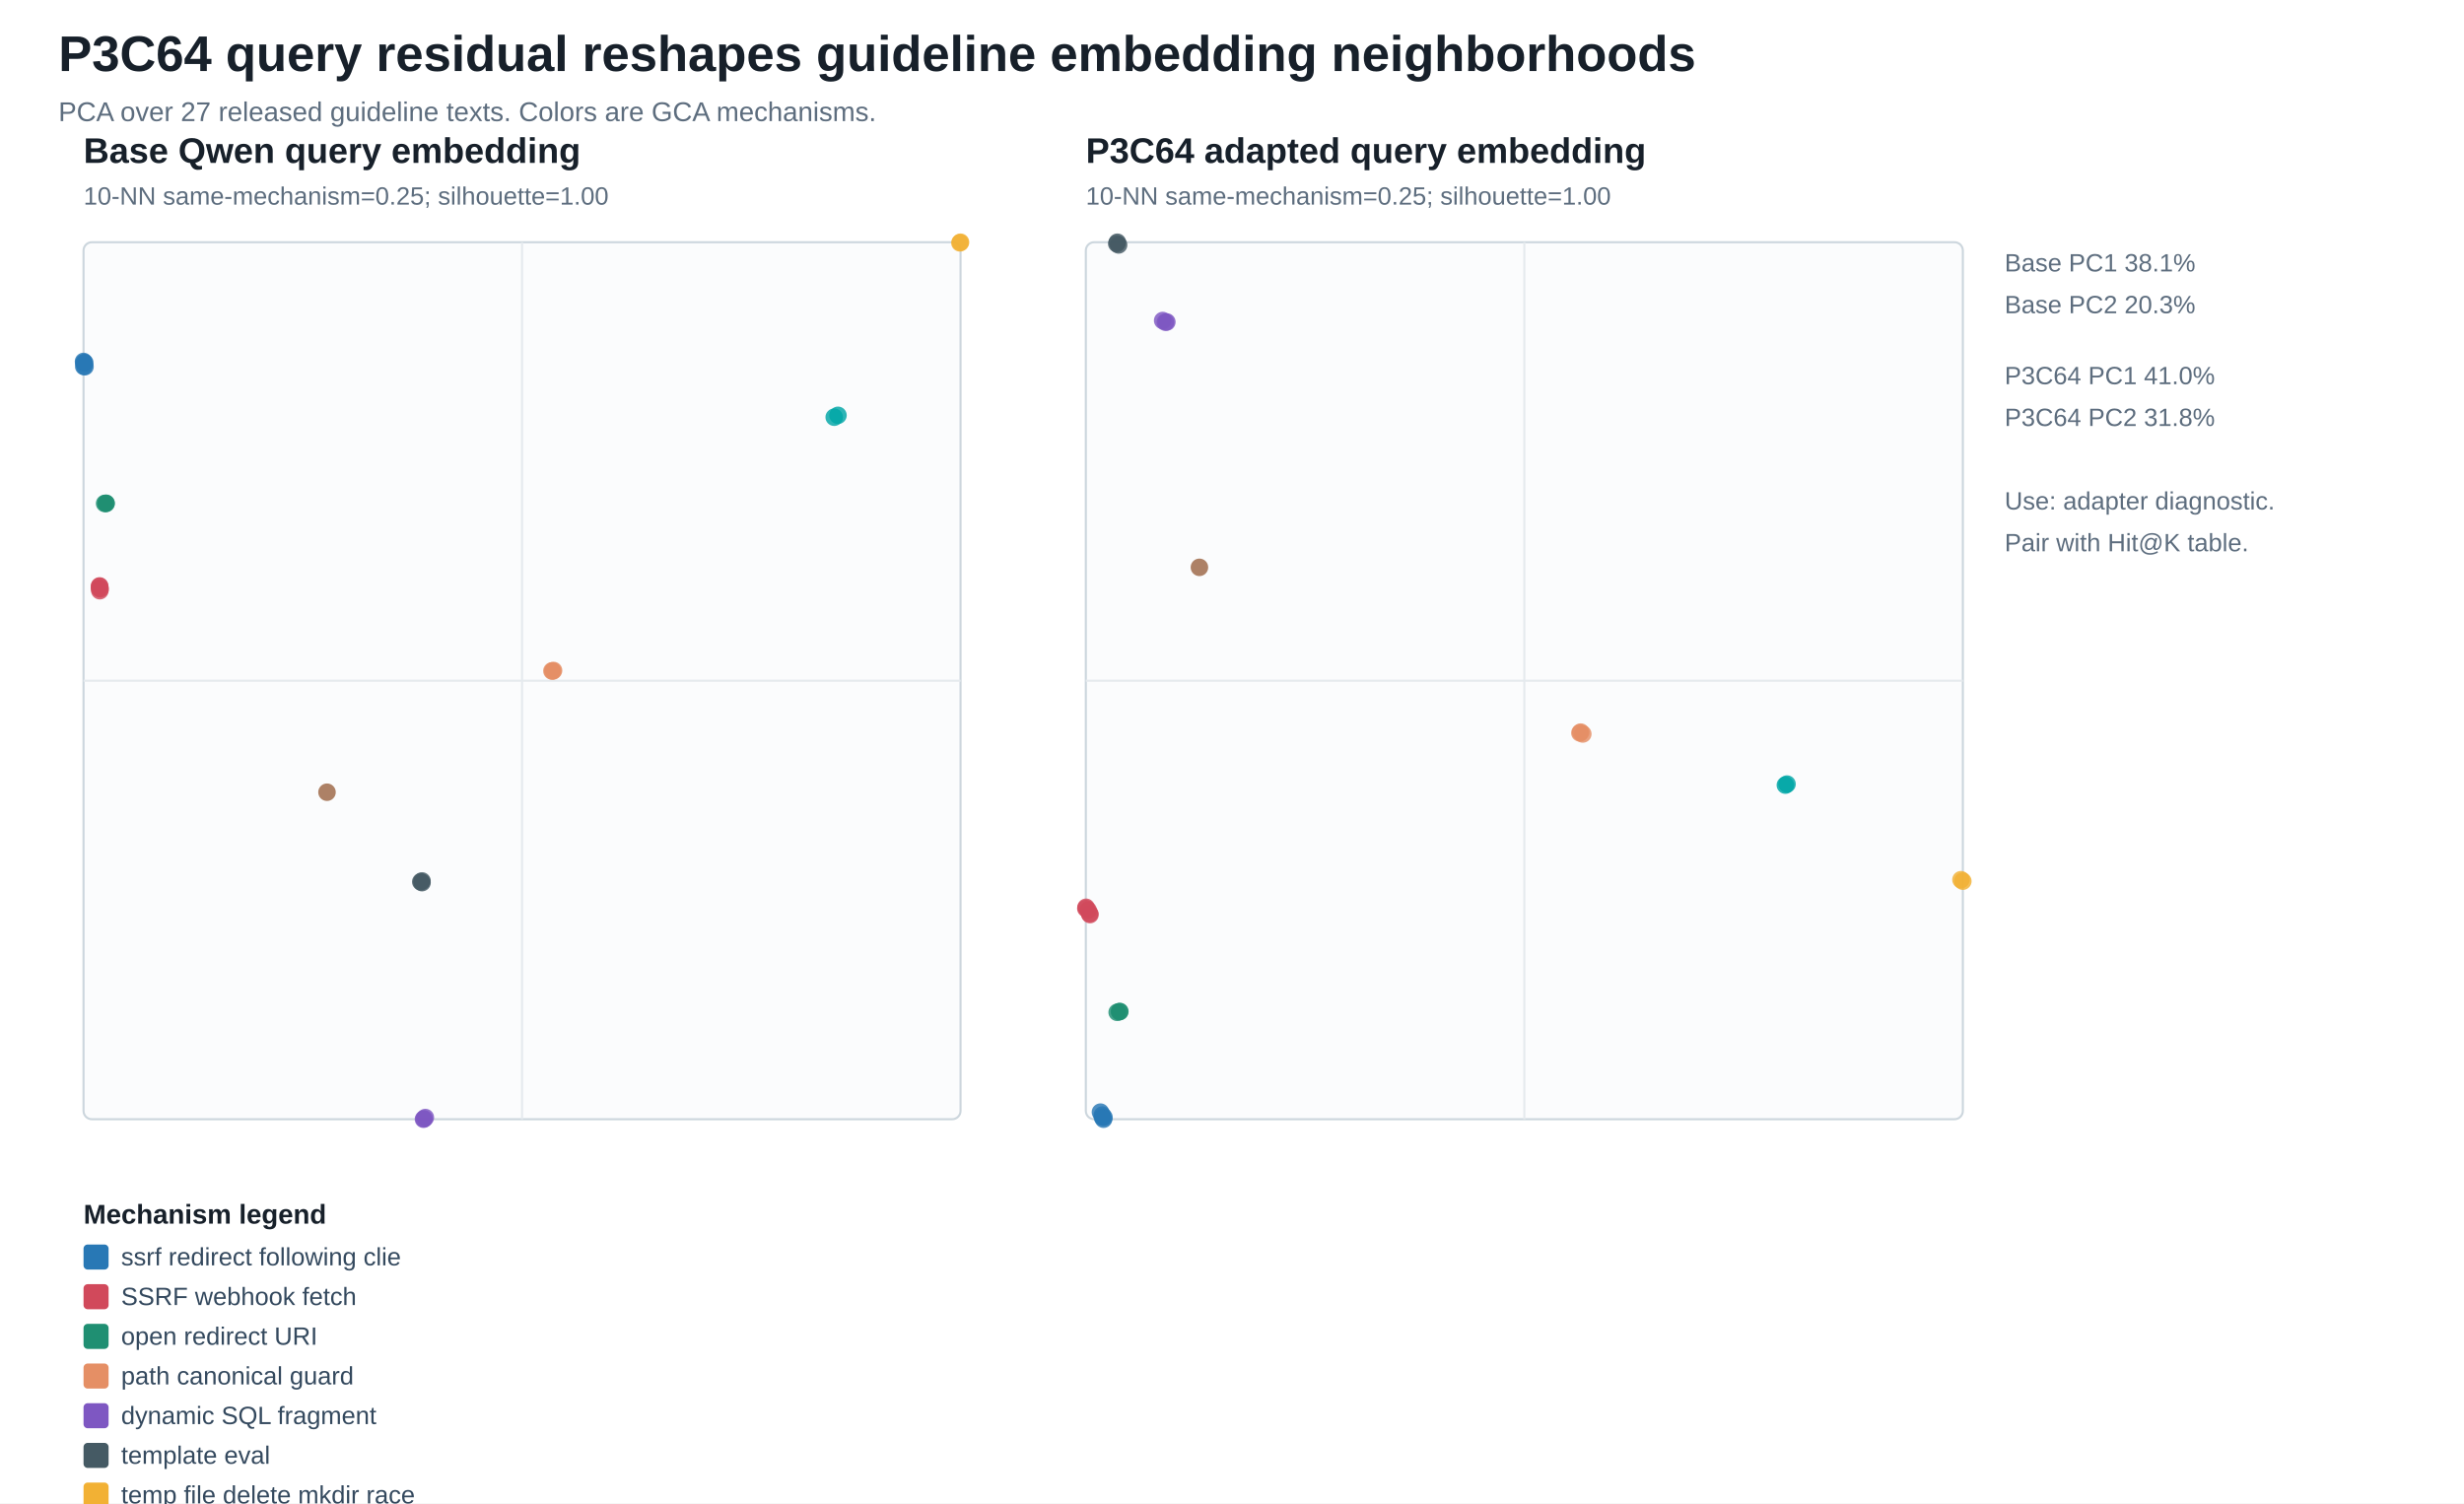
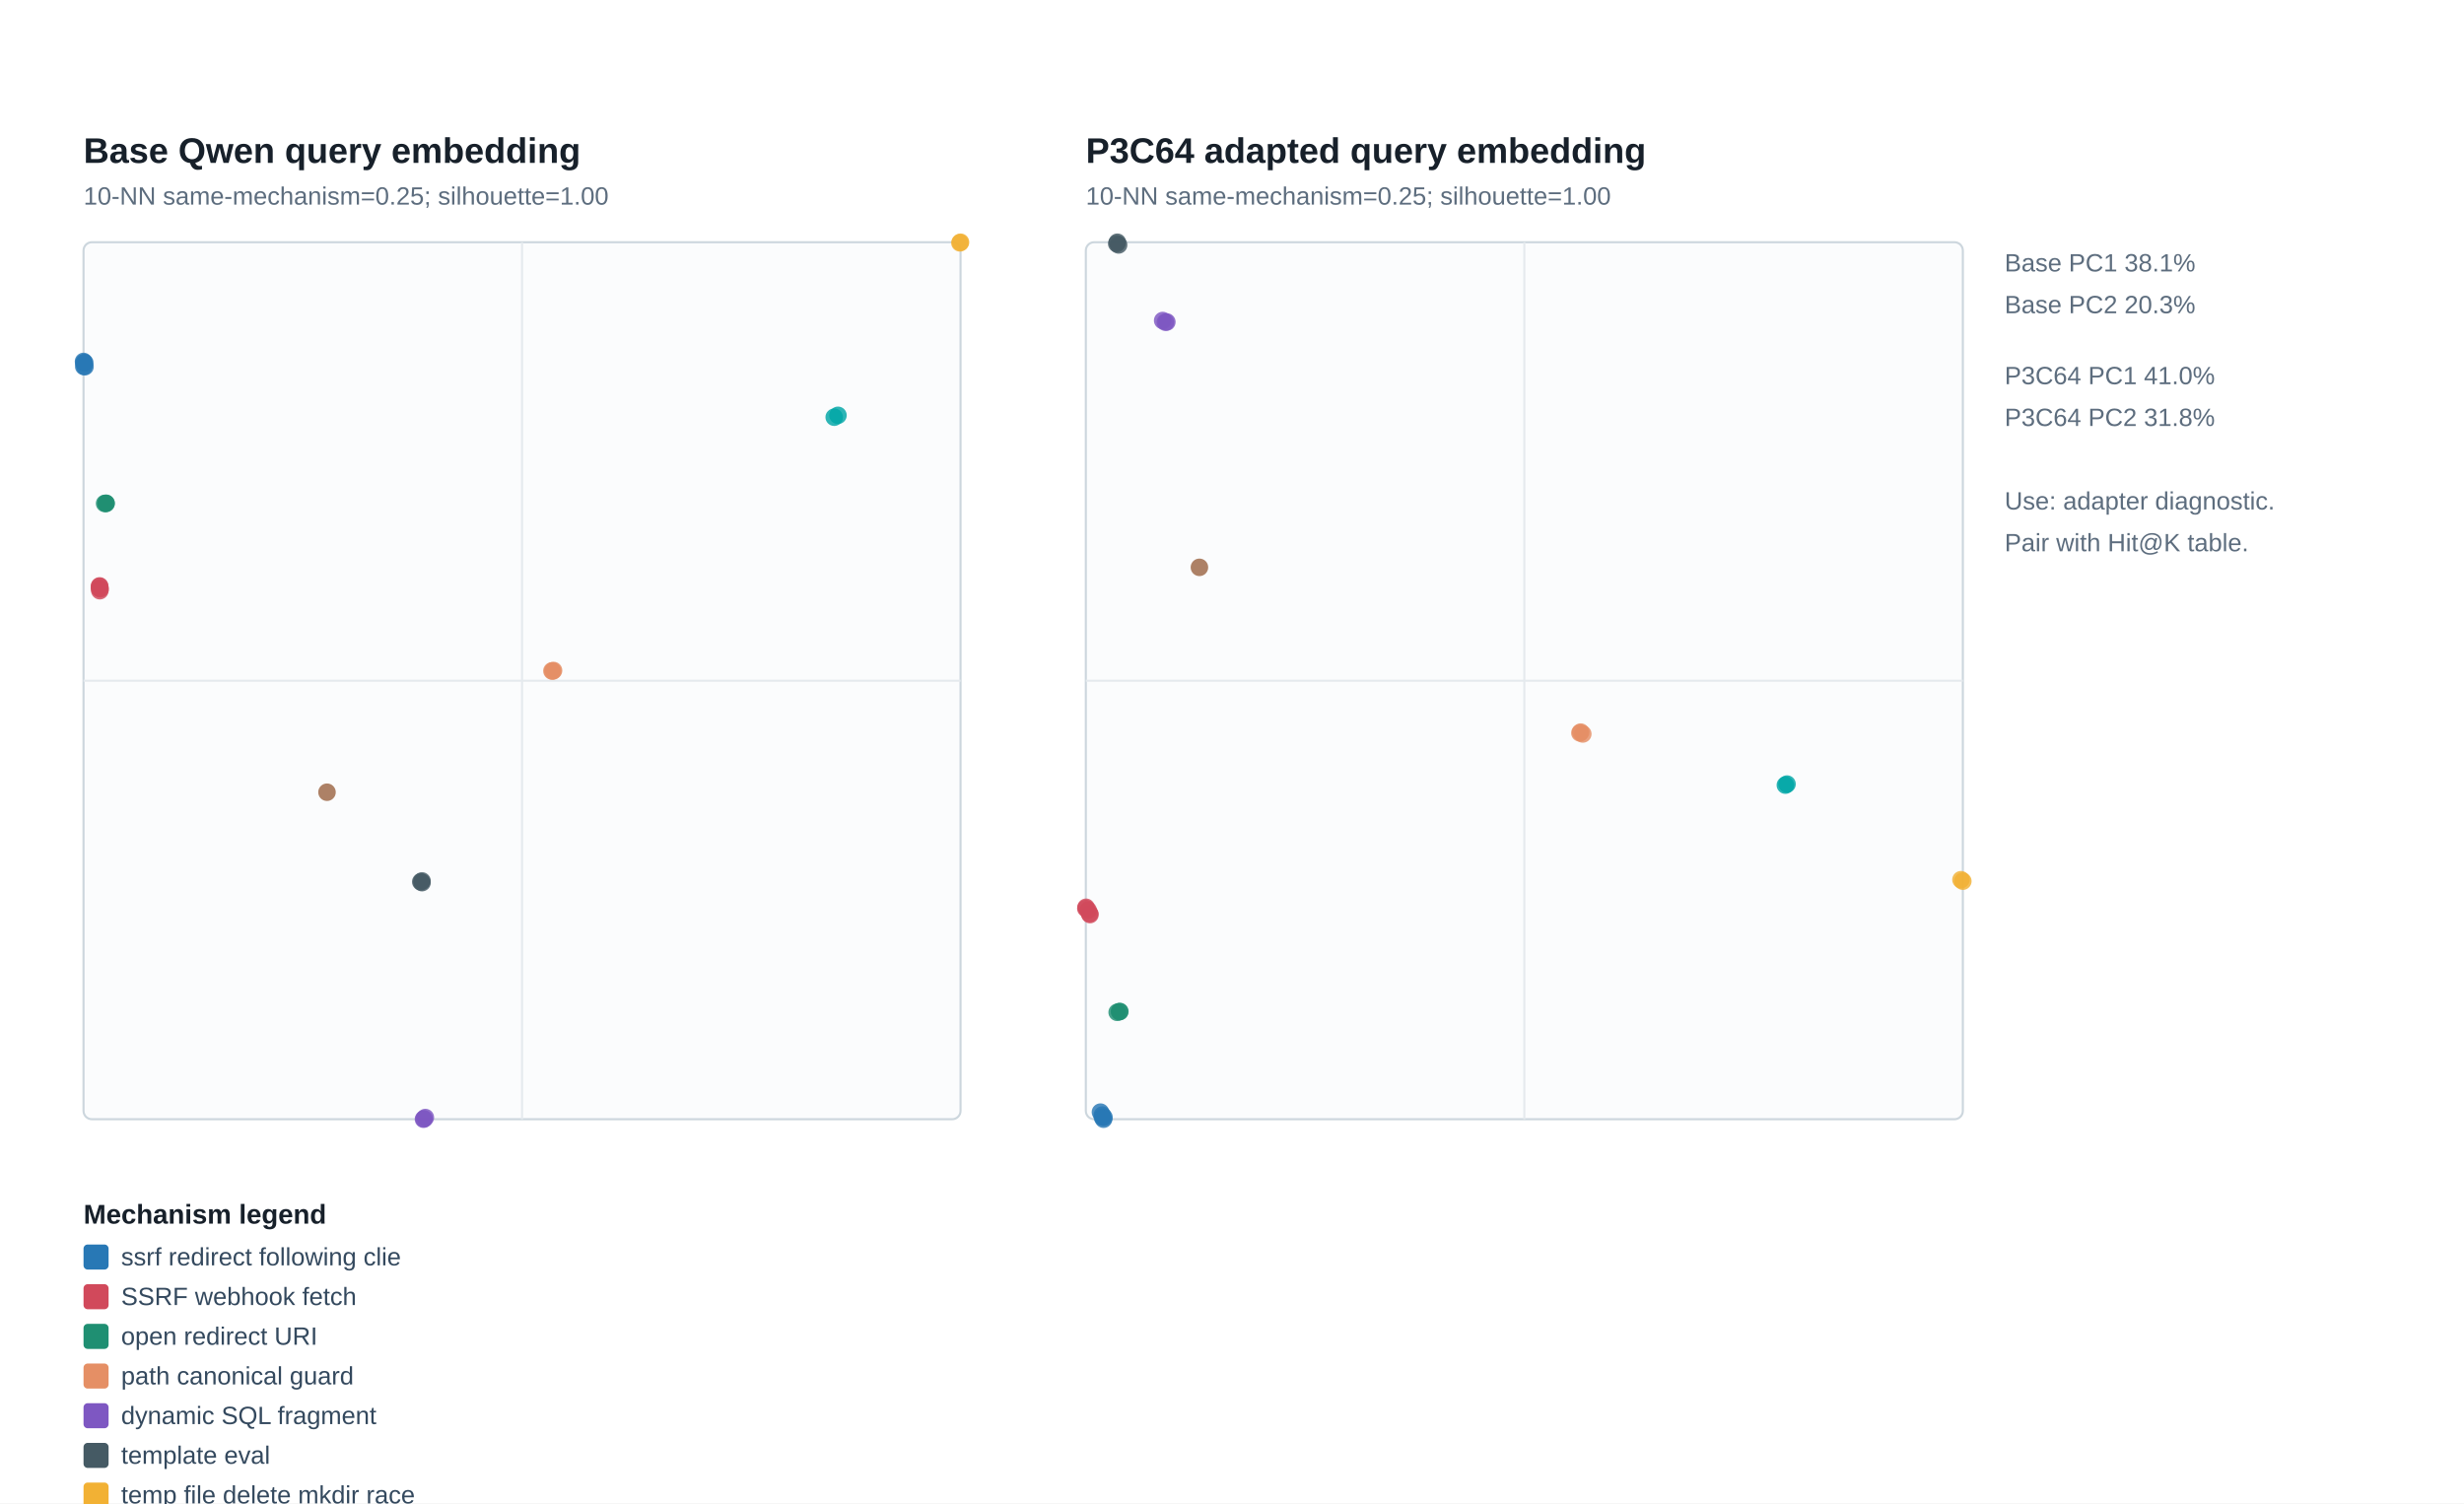
<svg xmlns="http://www.w3.org/2000/svg" width="1180" height="720" viewBox="0 0 1180 720">
  <style>
text{font-family:Arial,Helvetica,sans-serif;fill:#17202a}.title{font-size:24px;font-weight:700}
.subtitle{font-size:13px;fill:#5d6d7e}.panel-title{font-size:17px;font-weight:700}.small{font-size:12px;fill:#5d6d7e}
.panel{fill:#fbfcfd;stroke:#ccd6dd;stroke-width:1}.axis{stroke:#e5eaee;stroke-width:1}.legend-title{font-size:13px;font-weight:700}.legend{font-size:12px;fill:#34495e}.note{font-size:12px;fill:#5d6d7e}
</style>
  <rect width="1180" height="720" fill="white" />
-   <text class="title" x="28" y="34">P3C64 query residual reshapes guideline embedding neighborhoods</text>
-   <text class="subtitle" x="28" y="58">PCA over 27 released guideline texts. Colors are GCA mechanisms.</text>
  <text class="panel-title" x="40" y="78">Base Qwen query embedding</text>
  <text class="small" x="40" y="98">10-NN same-mechanism=0.25; silhouette=1.00</text>
  <rect class="panel" x="40" y="116" width="420" height="420" rx="4" />
  <line class="axis" x1="250.0" y1="116" x2="250.0" y2="536" />
  <line class="axis" x1="40" y1="326.0" x2="460" y2="326.0" />
  <circle cx="50.1" cy="241.1" r="4.2" fill="#1f8f72" opacity="0.82" />
  <circle cx="50.8" cy="241.1" r="4.2" fill="#1f8f72" opacity="0.82" />
  <circle cx="50.8" cy="241.0" r="4.2" fill="#1f8f72" opacity="0.82" />
  <circle cx="265.1" cy="321.1" r="4.2" fill="#e58f65" opacity="0.82" />
  <circle cx="264.3" cy="321.3" r="4.2" fill="#e58f65" opacity="0.82" />
  <circle cx="264.7" cy="321.4" r="4.2" fill="#e58f65" opacity="0.82" />
  <circle cx="202.8" cy="536.0" r="4.2" fill="#7e57c2" opacity="0.82" />
  <circle cx="203.7" cy="535.2" r="4.2" fill="#7e57c2" opacity="0.82" />
  <circle cx="203.1" cy="535.8" r="4.2" fill="#7e57c2" opacity="0.82" />
  <circle cx="40.7" cy="175.6" r="4.2" fill="#2878b5" opacity="0.82" />
  <circle cx="40.1" cy="175.5" r="4.2" fill="#2878b5" opacity="0.82" />
  <circle cx="40.2" cy="173.7" r="4.2" fill="#2878b5" opacity="0.82" />
  <circle cx="40.6" cy="173.7" r="4.2" fill="#2878b5" opacity="0.82" />
  <circle cx="40.0" cy="173.1" r="4.2" fill="#2878b5" opacity="0.82" />
  <circle cx="47.7" cy="280.6" r="4.2" fill="#d1495b" opacity="0.82" />
  <circle cx="47.6" cy="281.7" r="4.2" fill="#d1495b" opacity="0.82" />
  <circle cx="47.7" cy="280.8" r="4.2" fill="#d1495b" opacity="0.82" />
  <circle cx="48.0" cy="282.0" r="4.2" fill="#d1495b" opacity="0.82" />
  <circle cx="47.8" cy="282.9" r="4.2" fill="#d1495b" opacity="0.82" />
  <circle cx="459.7" cy="116.3" r="4.2" fill="#f2b134" opacity="0.82" />
  <circle cx="460.0" cy="116.0" r="4.2" fill="#f2b134" opacity="0.82" />
  <circle cx="401.3" cy="198.9" r="4.2" fill="#00a6a6" opacity="0.82" />
  <circle cx="399.5" cy="199.8" r="4.2" fill="#00a6a6" opacity="0.82" />
  <circle cx="202.1" cy="422.7" r="4.2" fill="#455a64" opacity="0.82" />
  <circle cx="202.1" cy="421.9" r="4.2" fill="#455a64" opacity="0.82" />
  <circle cx="201.5" cy="422.3" r="4.2" fill="#455a64" opacity="0.82" />
  <circle cx="156.6" cy="379.4" r="4.2" fill="#9c6644" opacity="0.82" />
  <text class="panel-title" x="520" y="78">P3C64 adapted query embedding</text>
  <text class="small" x="520" y="98">10-NN same-mechanism=0.25; silhouette=1.00</text>
  <rect class="panel" x="520" y="116" width="420" height="420" rx="4" />
  <line class="axis" x1="730.0" y1="116" x2="730.0" y2="536" />
  <line class="axis" x1="520" y1="326.0" x2="940" y2="326.0" />
  <circle cx="535.0" cy="484.8" r="4.2" fill="#1f8f72" opacity="0.82" />
  <circle cx="536.1" cy="484.5" r="4.2" fill="#1f8f72" opacity="0.82" />
  <circle cx="536.3" cy="484.4" r="4.2" fill="#1f8f72" opacity="0.82" />
  <circle cx="758.0" cy="351.5" r="4.2" fill="#e58f65" opacity="0.82" />
  <circle cx="756.6" cy="351.0" r="4.2" fill="#e58f65" opacity="0.82" />
  <circle cx="757.0" cy="350.6" r="4.2" fill="#e58f65" opacity="0.82" />
  <circle cx="556.8" cy="153.5" r="4.2" fill="#7e57c2" opacity="0.82" />
  <circle cx="558.8" cy="154.2" r="4.2" fill="#7e57c2" opacity="0.82" />
  <circle cx="558.1" cy="154.3" r="4.2" fill="#7e57c2" opacity="0.82" />
  <circle cx="527.0" cy="532.6" r="4.2" fill="#2878b5" opacity="0.82" />
  <circle cx="527.9" cy="534.0" r="4.2" fill="#2878b5" opacity="0.82" />
  <circle cx="527.9" cy="535.0" r="4.2" fill="#2878b5" opacity="0.82" />
  <circle cx="528.7" cy="535.1" r="4.2" fill="#2878b5" opacity="0.82" />
  <circle cx="528.5" cy="536.0" r="4.2" fill="#2878b5" opacity="0.82" />
  <circle cx="521.8" cy="437.5" r="4.2" fill="#d1495b" opacity="0.82" />
  <circle cx="520.0" cy="435.1" r="4.2" fill="#d1495b" opacity="0.82" />
  <circle cx="522.0" cy="438.0" r="4.2" fill="#d1495b" opacity="0.82" />
  <circle cx="521.1" cy="435.9" r="4.2" fill="#d1495b" opacity="0.82" />
  <circle cx="520.1" cy="434.5" r="4.2" fill="#d1495b" opacity="0.82" />
  <circle cx="939.1" cy="421.3" r="4.2" fill="#f2b134" opacity="0.82" />
  <circle cx="940.0" cy="422.0" r="4.2" fill="#f2b134" opacity="0.82" />
  <circle cx="855.8" cy="375.5" r="4.2" fill="#00a6a6" opacity="0.82" />
  <circle cx="855.0" cy="376.0" r="4.2" fill="#00a6a6" opacity="0.82" />
  <circle cx="535.1" cy="116.0" r="4.2" fill="#455a64" opacity="0.82" />
  <circle cx="535.7" cy="117.3" r="4.2" fill="#455a64" opacity="0.82" />
  <circle cx="534.8" cy="116.7" r="4.2" fill="#455a64" opacity="0.82" />
  <circle cx="574.4" cy="271.7" r="4.2" fill="#9c6644" opacity="0.82" />
  <text class="legend-title" x="40" y="586">Mechanism legend</text>
  <rect x="40" y="596" width="12" height="12" rx="2" fill="#2878b5" />
  <text class="legend" x="58" y="606">ssrf redirect following clie</text>
  <rect x="40" y="615" width="12" height="12" rx="2" fill="#d1495b" />
  <text class="legend" x="58" y="625">SSRF webhook fetch</text>
  <rect x="40" y="634" width="12" height="12" rx="2" fill="#1f8f72" />
  <text class="legend" x="58" y="644">open redirect URI</text>
  <rect x="40" y="653" width="12" height="12" rx="2" fill="#e58f65" />
  <text class="legend" x="58" y="663">path canonical guard</text>
  <rect x="40" y="672" width="12" height="12" rx="2" fill="#7e57c2" />
  <text class="legend" x="58" y="682">dynamic SQL fragment</text>
  <rect x="40" y="691" width="12" height="12" rx="2" fill="#455a64" />
  <text class="legend" x="58" y="701">template eval</text>
  <rect x="40" y="710" width="12" height="12" rx="2" fill="#f2b134" />
  <text class="legend" x="58" y="720">temp file delete mkdir race</text>
  <rect x="40" y="729" width="12" height="12" rx="2" fill="#00a6a6" />
  <text class="legend" x="58" y="739">temp resource insecure permi</text>
  <rect x="40" y="748" width="12" height="12" rx="2" fill="#9c6644" />
  <text class="legend" x="58" y="758">XXE resolution</text>
  <text class="note" x="960" y="130">Base PC1 38.1%</text>
  <text class="note" x="960" y="150">Base PC2 20.3%</text>
  <text class="note" x="960" y="184">P3C64 PC1 41.0%</text>
  <text class="note" x="960" y="204">P3C64 PC2 31.8%</text>
  <text class="note" x="960" y="244">Use: adapter diagnostic.</text>
  <text class="note" x="960" y="264">Pair with Hit@K table.</text>
</svg>
